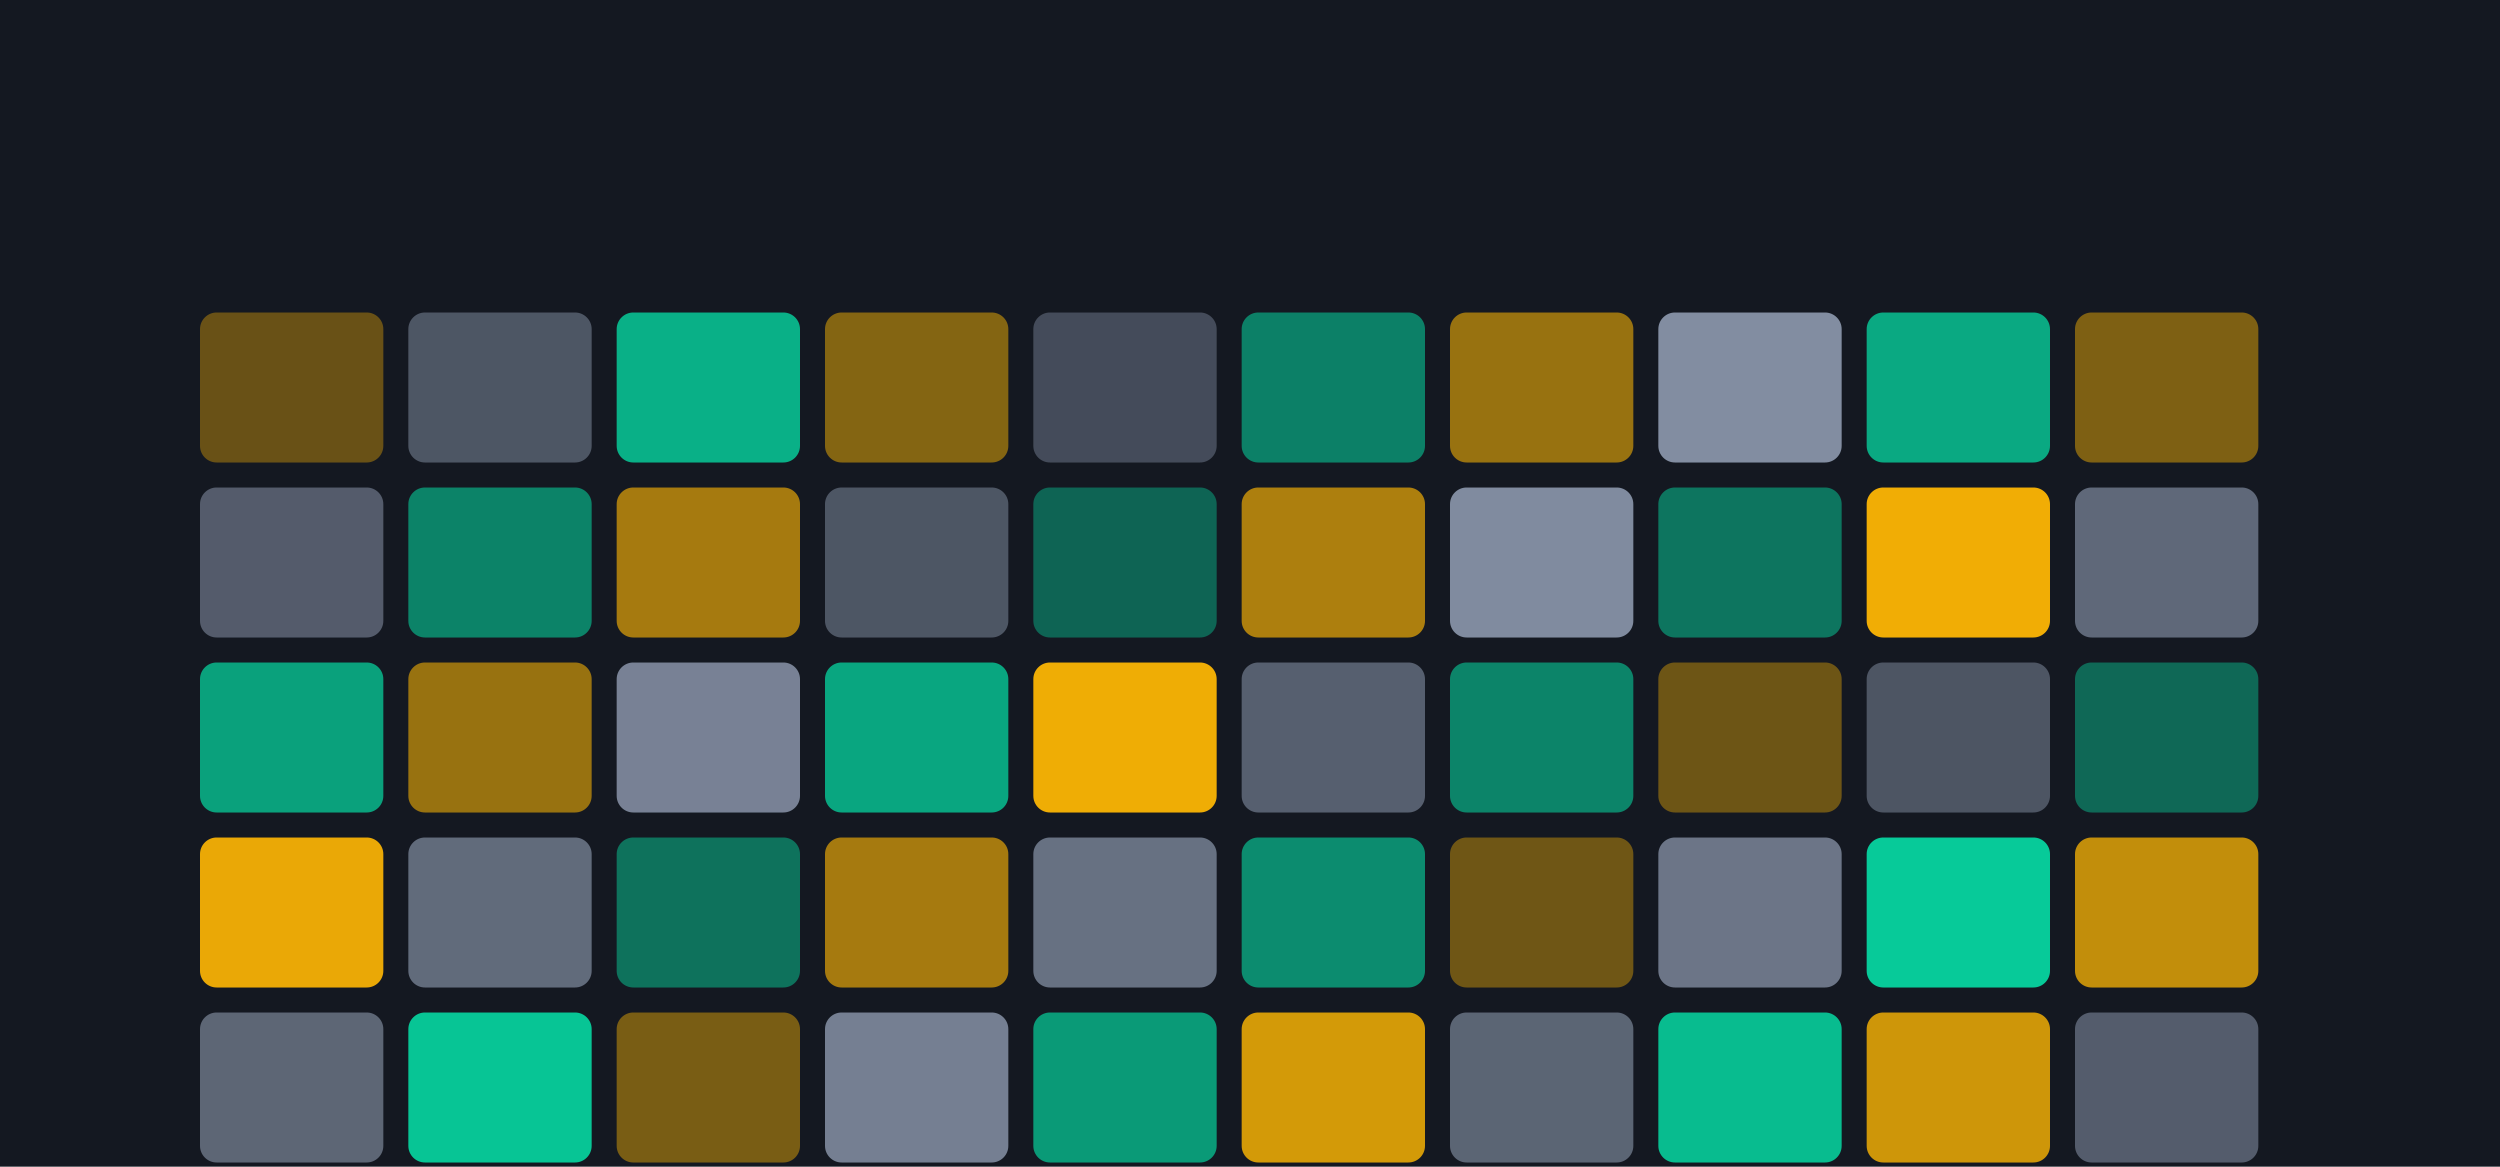
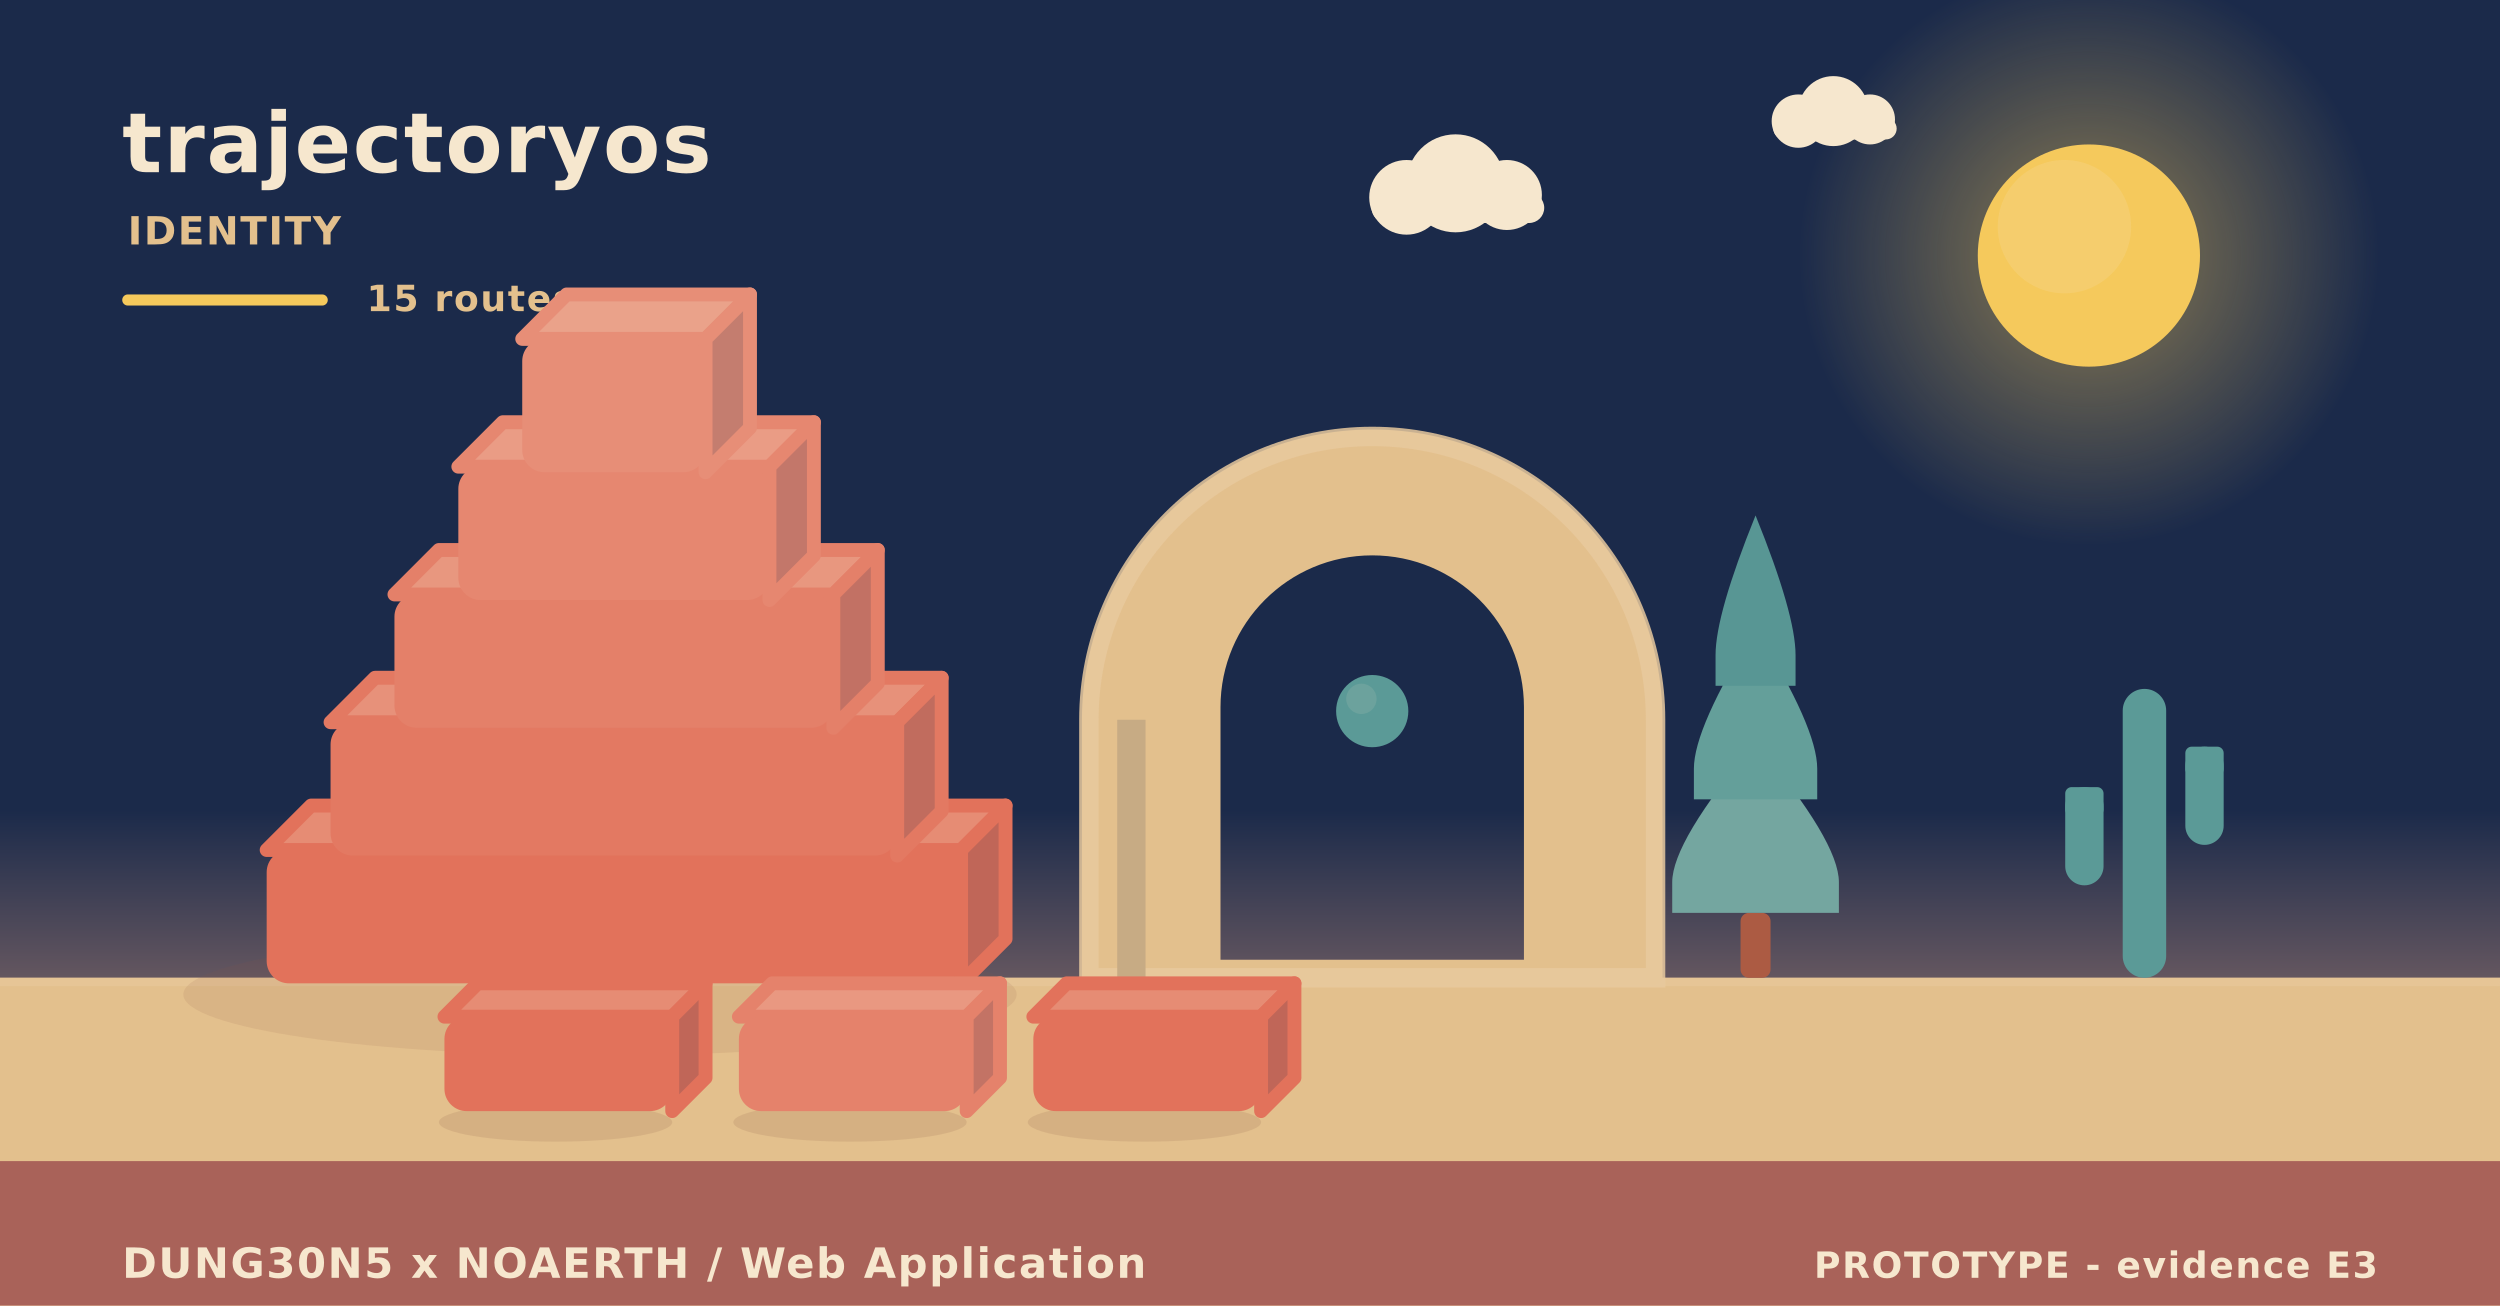
- <svg xmlns="http://www.w3.org/2000/svg" viewBox="0 0 1200 560" width="1200" height="560" role="img" aria-label="trajectoryos hero">
-   <rect width="1200" height="560" fill="#141821" />
-   <defs>
-     <linearGradient id="gh" x1="0" y1="0" x2="1" y2="1">
-       <stop offset="0%" stop-color="#ffb703" />
-       <stop offset="100%" stop-color="#8d99ae" />
-     </linearGradient>
-   </defs>
-   <rect x="96.00" y="150.00" width="88.00" height="72.00" rx="8.00" fill="#ffb703" opacity="0.36" />
-   <rect x="196.00" y="150.00" width="88.00" height="72.00" rx="8.00" fill="#8d99ae" opacity="0.48" />
-   <rect x="296.00" y="150.00" width="88.00" height="72.00" rx="8.00" fill="#06d6a0" opacity="0.80" />
-   <rect x="396.00" y="150.00" width="88.00" height="72.00" rx="8.00" fill="#ffb703" opacity="0.48" />
-   <rect x="496.00" y="150.00" width="88.00" height="72.00" rx="8.00" fill="#8d99ae" opacity="0.40" />
-   <rect x="596.00" y="150.00" width="88.00" height="72.00" rx="8.00" fill="#06d6a0" opacity="0.55" />
-   <rect x="696.00" y="150.00" width="88.00" height="72.00" rx="8.00" fill="#ffb703" opacity="0.56" />
-   <rect x="796.00" y="150.00" width="88.00" height="72.00" rx="8.00" fill="#8d99ae" opacity="0.91" />
-   <rect x="896.00" y="150.00" width="88.00" height="72.00" rx="8.00" fill="#06d6a0" opacity="0.76" />
-   <rect x="996.00" y="150.00" width="88.00" height="72.00" rx="8.00" fill="#ffb703" opacity="0.45" />
-   <rect x="96.00" y="234.00" width="88.00" height="72.00" rx="8.00" fill="#8d99ae" opacity="0.52" />
-   <rect x="196.00" y="234.00" width="88.00" height="72.00" rx="8.00" fill="#06d6a0" opacity="0.56" />
-   <rect x="296.00" y="234.00" width="88.00" height="72.00" rx="8.00" fill="#ffb703" opacity="0.62" />
-   <rect x="396.00" y="234.00" width="88.00" height="72.00" rx="8.00" fill="#8d99ae" opacity="0.48" />
-   <rect x="496.00" y="234.00" width="88.00" height="72.00" rx="8.00" fill="#06d6a0" opacity="0.40" />
-   <rect x="596.00" y="234.00" width="88.00" height="72.00" rx="8.00" fill="#ffb703" opacity="0.65" />
-   <rect x="696.00" y="234.00" width="88.00" height="72.00" rx="8.00" fill="#8d99ae" opacity="0.89" />
-   <rect x="796.00" y="234.00" width="88.00" height="72.00" rx="8.00" fill="#06d6a0" opacity="0.49" />
-   <rect x="896.00" y="234.00" width="88.00" height="72.00" rx="8.00" fill="#ffb703" opacity="0.94" />
-   <rect x="996.00" y="234.00" width="88.00" height="72.00" rx="8.00" fill="#8d99ae" opacity="0.62" />
-   <rect x="96.00" y="318.00" width="88.00" height="72.00" rx="8.00" fill="#06d6a0" opacity="0.72" />
-   <rect x="196.00" y="318.00" width="88.00" height="72.00" rx="8.00" fill="#ffb703" opacity="0.56" />
-   <rect x="296.00" y="318.00" width="88.00" height="72.00" rx="8.00" fill="#8d99ae" opacity="0.82" />
-   <rect x="396.00" y="318.00" width="88.00" height="72.00" rx="8.00" fill="#06d6a0" opacity="0.75" />
-   <rect x="496.00" y="318.00" width="88.00" height="72.00" rx="8.00" fill="#ffb703" opacity="0.93" />
-   <rect x="596.00" y="318.00" width="88.00" height="72.00" rx="8.00" fill="#8d99ae" opacity="0.55" />
-   <rect x="696.00" y="318.00" width="88.00" height="72.00" rx="8.00" fill="#06d6a0" opacity="0.57" />
-   <rect x="796.00" y="318.00" width="88.00" height="72.00" rx="8.00" fill="#ffb703" opacity="0.38" />
-   <rect x="896.00" y="318.00" width="88.00" height="72.00" rx="8.00" fill="#8d99ae" opacity="0.47" />
-   <rect x="996.00" y="318.00" width="88.00" height="72.00" rx="8.00" fill="#06d6a0" opacity="0.42" />
-   <rect x="96.00" y="402.00" width="88.00" height="72.00" rx="8.00" fill="#ffb703" opacity="0.91" />
-   <rect x="196.00" y="402.00" width="88.00" height="72.00" rx="8.00" fill="#8d99ae" opacity="0.64" />
-   <rect x="296.00" y="402.00" width="88.00" height="72.00" rx="8.00" fill="#06d6a0" opacity="0.47" />
-   <rect x="396.00" y="402.00" width="88.00" height="72.00" rx="8.00" fill="#ffb703" opacity="0.62" />
-   <rect x="496.00" y="402.00" width="88.00" height="72.00" rx="8.00" fill="#8d99ae" opacity="0.69" />
-   <rect x="596.00" y="402.00" width="88.00" height="72.00" rx="8.00" fill="#06d6a0" opacity="0.61" />
-   <rect x="696.00" y="402.00" width="88.00" height="72.00" rx="8.00" fill="#ffb703" opacity="0.39" />
-   <rect x="796.00" y="402.00" width="88.00" height="72.00" rx="8.00" fill="#8d99ae" opacity="0.72" />
-   <rect x="896.00" y="402.00" width="88.00" height="72.00" rx="8.00" fill="#06d6a0" opacity="0.94" />
-   <rect x="996.00" y="402.00" width="88.00" height="72.00" rx="8.00" fill="#ffb703" opacity="0.74" />
-   <rect x="96.00" y="486.00" width="88.00" height="72.00" rx="8.00" fill="#8d99ae" opacity="0.60" />
-   <rect x="196.00" y="486.00" width="88.00" height="72.00" rx="8.00" fill="#06d6a0" opacity="0.91" />
-   <rect x="296.00" y="486.00" width="88.00" height="72.00" rx="8.00" fill="#ffb703" opacity="0.43" />
-   <rect x="396.00" y="486.00" width="88.00" height="72.00" rx="8.00" fill="#8d99ae" opacity="0.80" />
-   <rect x="496.00" y="486.00" width="88.00" height="72.00" rx="8.00" fill="#06d6a0" opacity="0.68" />
-   <rect x="596.00" y="486.00" width="88.00" height="72.00" rx="8.00" fill="#ffb703" opacity="0.81" />
-   <rect x="696.00" y="486.00" width="88.00" height="72.00" rx="8.00" fill="#8d99ae" opacity="0.59" />
-   <rect x="796.00" y="486.00" width="88.00" height="72.00" rx="8.00" fill="#06d6a0" opacity="0.86" />
-   <rect x="896.00" y="486.00" width="88.00" height="72.00" rx="8.00" fill="#ffb703" opacity="0.79" />
-   <rect x="996.00" y="486.00" width="88.00" height="72.00" rx="8.00" fill="#8d99ae" opacity="0.53" />
+ <svg xmlns="http://www.w3.org/2000/svg" width="900" height="470" viewBox="0 0 900 470" role="img" aria-label="trajectoryos - identity">
+   <linearGradient id="skyh" x1="0" y1="0" x2="0" y2="1">
+     <stop offset="0" stop-color="#1b2a4a" />
+     <stop offset="0.62" stop-color="#1b2a4a" />
+     <stop offset="1" stop-color="#f3ad8a" />
+   </linearGradient>
+   <rect width="900" height="470" fill="url(#skyh)" />
+   <radialGradient id="sunh">
+     <stop offset="0.35" stop-color="#f5c95c" stop-opacity="0.34" />
+     <stop offset="1" stop-color="#f5c95c" stop-opacity="0" />
+   </radialGradient>
+   <circle cx="752" cy="92" r="104" fill="url(#sunh)" />
+   <circle cx="752" cy="92" r="40" fill="#f5c95c" />
+   <circle cx="743.2" cy="81.6" r="24" fill="#f5d27e" opacity="0.5" />
+   <g>
+     <circle cx="524" cy="66" r="17.64" fill="#f6e7ce" />
+     <circle cx="506.36" cy="71.04" r="13.44" fill="#f6e7ce" />
+     <circle cx="542.48" cy="70.2" r="12.6" fill="#f6e7ce" />
+     <rect x="493.76" y="69.36" width="62.16" height="10.92" rx="5.46" fill="#f6e7ce" />
+   </g>
+   <g>
+     <circle cx="660" cy="40" r="12.6" fill="#f6e7ce" />
+     <circle cx="647.4" cy="43.6" r="9.6" fill="#f6e7ce" />
+     <circle cx="673.2" cy="43" r="9" fill="#f6e7ce" />
+     <rect x="638.4" y="42.4" width="44.4" height="7.8" rx="3.9" fill="#f6e7ce" />
+   </g>
+   <rect x="0" y="352" width="900" height="118" fill="#e3c08d" />
+   <rect x="0" y="352" width="900" height="3" fill="#e6c596" />
+   <text x="44" y="62" font-family="Verdana,DejaVu Sans,sans-serif" font-size="30" font-weight="700" letter-spacing="0.6" fill="#f6e7ce" text-anchor="start">trajectoryos</text>
+   <text x="46" y="88" font-family="Verdana,DejaVu Sans,sans-serif" font-size="14" font-weight="700" letter-spacing="0.6" fill="#e3c08d" text-anchor="start">IDENTITY</text>
+   <rect x="44" y="106" width="74" height="4" rx="2" fill="#f5c95c" />
+   <text x="132" y="112" font-family="Verdana,DejaVu Sans,sans-serif" font-size="13" font-weight="700" letter-spacing="0.6" fill="#e3c08d" text-anchor="start">15 routes</text>
+   <ellipse cx="216" cy="358" rx="150" ry="22" fill="rgba(138,90,68,0.11)" />
+   <path d="M96,306 L346,306 L362,290 L112,290 Z" fill="#e68c74" stroke="#e2725b" stroke-width="5" stroke-linejoin="round" />
+   <path d="M346,306 L362,290 L362,338 L346,354 Z" fill="#c06658" stroke="#e2725b" stroke-width="5" stroke-linejoin="round" />
+   <rect x="96" y="306" width="250" height="48" rx="8" fill="#e2725b" />
+   <path d="M119,260 L323,260 L339,244 L135,244 Z" fill="#e7917a" stroke="#e37962" stroke-width="5" stroke-linejoin="round" />
+   <path d="M323,260 L339,244 L339,292 L323,308 Z" fill="#c16c5e" stroke="#e37962" stroke-width="5" stroke-linejoin="round" />
+   <rect x="119" y="260" width="204" height="48" rx="8" fill="#e37962" />
+   <path d="M142,214 L300,214 L316,198 L158,198 Z" fill="#e8977f" stroke="#e48069" stroke-width="5" stroke-linejoin="round" />
+   <path d="M300,214 L316,198 L316,246 L300,262 Z" fill="#c27164" stroke="#e48069" stroke-width="5" stroke-linejoin="round" />
+   <rect x="142" y="214" width="158" height="48" rx="8" fill="#e48069" />
+   <path d="M165,168 L277,168 L293,152 L181,152 Z" fill="#ea9c85" stroke="#e68770" stroke-width="5" stroke-linejoin="round" />
+   <path d="M277,168 L293,152 L293,200 L277,216 Z" fill="#c3776a" stroke="#e68770" stroke-width="5" stroke-linejoin="round" />
+   <rect x="165" y="168" width="112" height="48" rx="8" fill="#e68770" />
+   <path d="M188,122 L254,122 L270,106 L204,106 Z" fill="#eaa28a" stroke="#e78e77" stroke-width="5" stroke-linejoin="round" />
+   <path d="M254,122 L270,106 L270,154 L254,170 Z" fill="#c47d6f" stroke="#e78e77" stroke-width="5" stroke-linejoin="round" />
+   <rect x="188" y="122" width="66" height="48" rx="8" fill="#e78e77" />
+   <path d="M392,352 L392,259.12 A102,102 0 0 1 596,259.12 L596,352 Z M436.88,348 L436.88,254.55 A57.12,57.12 0 0 1 551.12,254.55 L551.12,348 Z" fill="#e3c08d" fill-rule="evenodd" stroke="#e3c08d" stroke-width="5" stroke-linejoin="round" />
+   <path d="M392,352 L392,259.12 A102,102 0 0 1 596,259.12 L596,352 Z" fill="none" stroke="#e8c99d" stroke-width="7" stroke-linecap="round" opacity="0.85" />
+   <rect x="402.2" y="259.12" width="10.2" height="92.88" fill="#c7ab84" />
+   <circle cx="494" cy="256" r="13" fill="#5b9a97" />
+   <circle cx="490.1" cy="251.58" r="5.46" fill="#7aa9a2" opacity="0.55" />
+   <rect x="626.6" y="328.64" width="10.8" height="23.36" rx="3" fill="#ac5b43" />
+   <path d="M632,267.32 Q602,302.89 602,317.6 Q602,328.64 602,328.64 L662,328.64 Q662,328.64 662,317.6 Q662,302.89 632,267.32 Z" fill="#74a6a0" />
+   <path d="M632,226.44 Q609.8,262.01 609.8,276.72 Q609.8,287.76 609.8,287.76 L654.2,287.76 Q654.2,287.76 654.2,276.72 Q654.2,262.01 632,226.44 Z" fill="#649f9a" />
+   <path d="M632,185.56 Q617.6,221.13 617.6,235.84 Q617.6,246.88 617.6,246.88 L646.4,246.88 Q646.4,246.88 646.4,235.84 Q646.4,221.13 632,185.56 Z" fill="#589694" />
+   <rect x="764.18" y="248" width="15.64" height="104" rx="7.82" fill="#5b9a97" />
+   <rect x="743.48" y="283.36" width="13.8" height="35.36" rx="6.9" fill="#5b9a97" />
+   <rect x="743.48" y="283.36" width="13.8" height="10.4" rx="2.3" fill="#5b9a97" />
+   <rect x="786.72" y="268.8" width="13.8" height="35.36" rx="6.9" fill="#5b9a97" />
+   <rect x="786.72" y="268.8" width="13.8" height="10.4" rx="2.3" fill="#5b9a97" />
+   <ellipse cx="200" cy="404" rx="42" ry="7" fill="rgba(138,90,68,0.15)" />
+   <path d="M160,366 L242,366 L254,354 L172,354 Z" fill="#e68c74" stroke="#e2725b" stroke-width="5" stroke-linejoin="round" />
+   <path d="M242,366 L254,354 L254,388 L242,400 Z" fill="#c06658" stroke="#e2725b" stroke-width="5" stroke-linejoin="round" />
+   <rect x="160" y="366" width="82" height="34" rx="8" fill="#e2725b" />
+   <ellipse cx="306" cy="404" rx="42" ry="7" fill="rgba(138,90,68,0.15)" />
+   <path d="M266,366 L348,366 L360,354 L278,354 Z" fill="#e99881" stroke="#e5826b" stroke-width="5" stroke-linejoin="round" />
+   <path d="M348,366 L360,354 L360,388 L348,400 Z" fill="#c37365" stroke="#e5826b" stroke-width="5" stroke-linejoin="round" />
+   <rect x="266" y="366" width="82" height="34" rx="8" fill="#e5826b" />
+   <ellipse cx="412" cy="404" rx="42" ry="7" fill="rgba(138,90,68,0.15)" />
+   <path d="M372,366 L454,366 L466,354 L384,354 Z" fill="#e68c74" stroke="#e2725b" stroke-width="5" stroke-linejoin="round" />
+   <path d="M454,366 L466,354 L466,388 L454,400 Z" fill="#c06658" stroke="#e2725b" stroke-width="5" stroke-linejoin="round" />
+   <rect x="372" y="366" width="82" height="34" rx="8" fill="#e2725b" />
+   <rect x="0" y="418" width="900" height="52" rx="0" fill="#a65c56" opacity="0.94" />
+   <text x="44" y="460" font-family="Verdana,DejaVu Sans,sans-serif" font-size="15" font-weight="700" letter-spacing="0.6" fill="#f6e7ce" text-anchor="start">DUNG30N5 x NOAERTH  /  Web Application</text>
+   <text x="856" y="460" font-family="Verdana,DejaVu Sans,sans-serif" font-size="13" font-weight="700" letter-spacing="0.6" fill="#f6e7ce" text-anchor="end">PROTOTYPE  -  evidence E3</text>
</svg>
